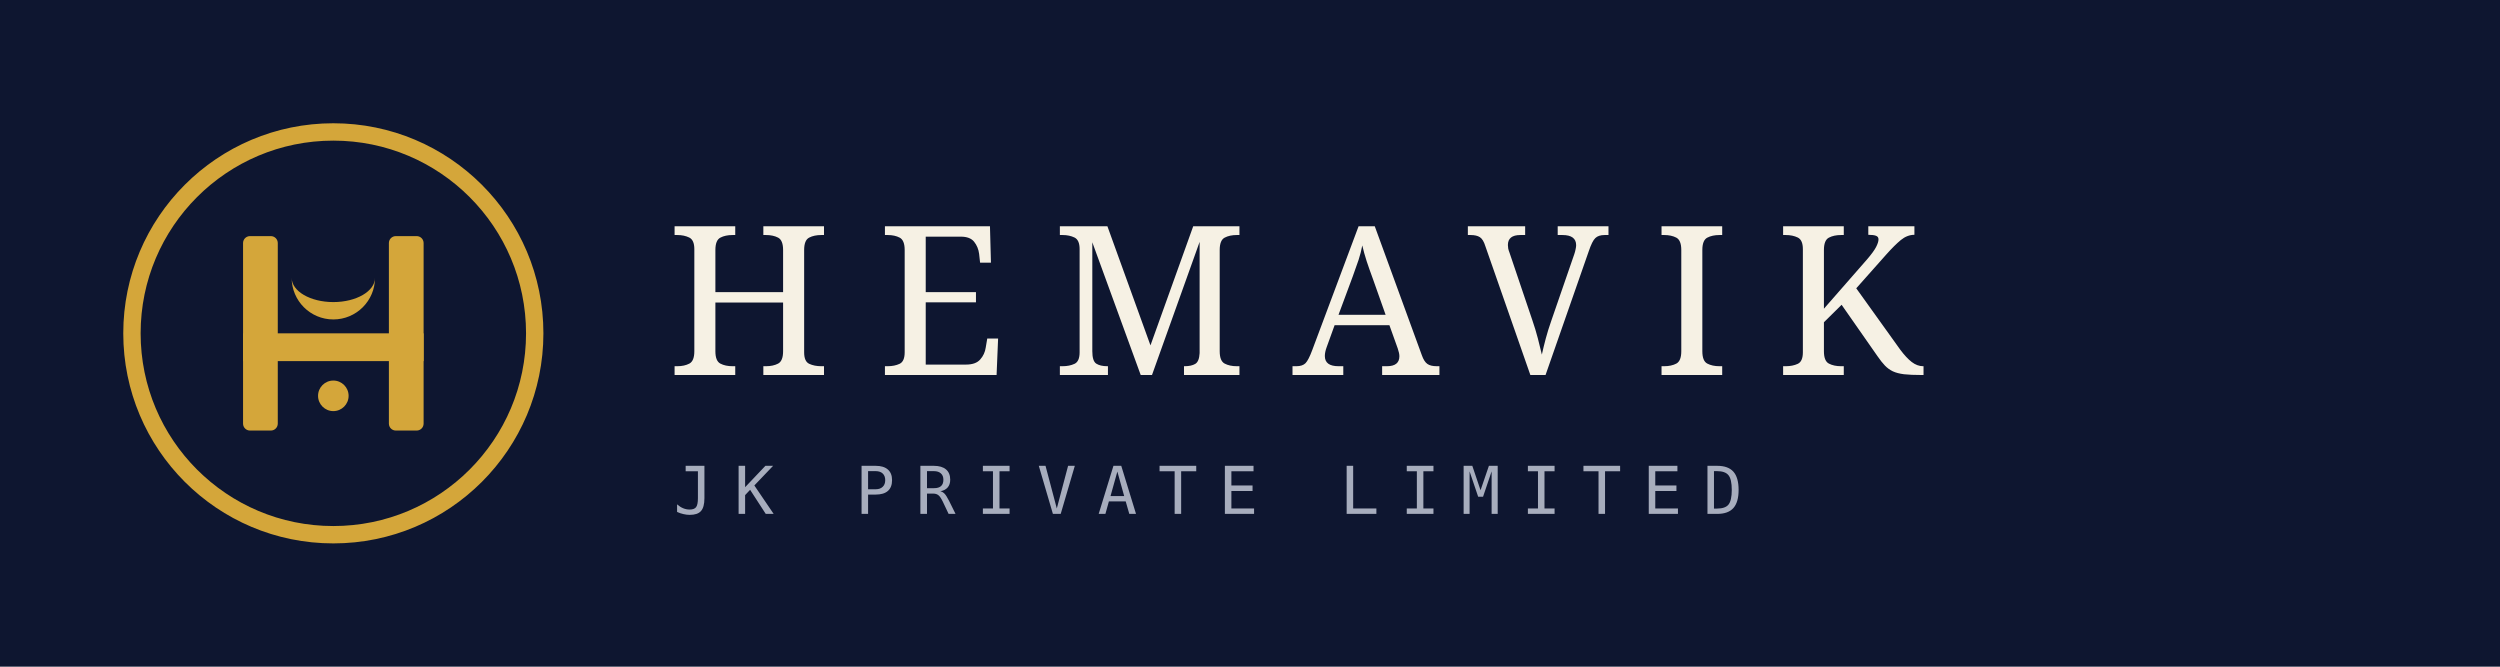
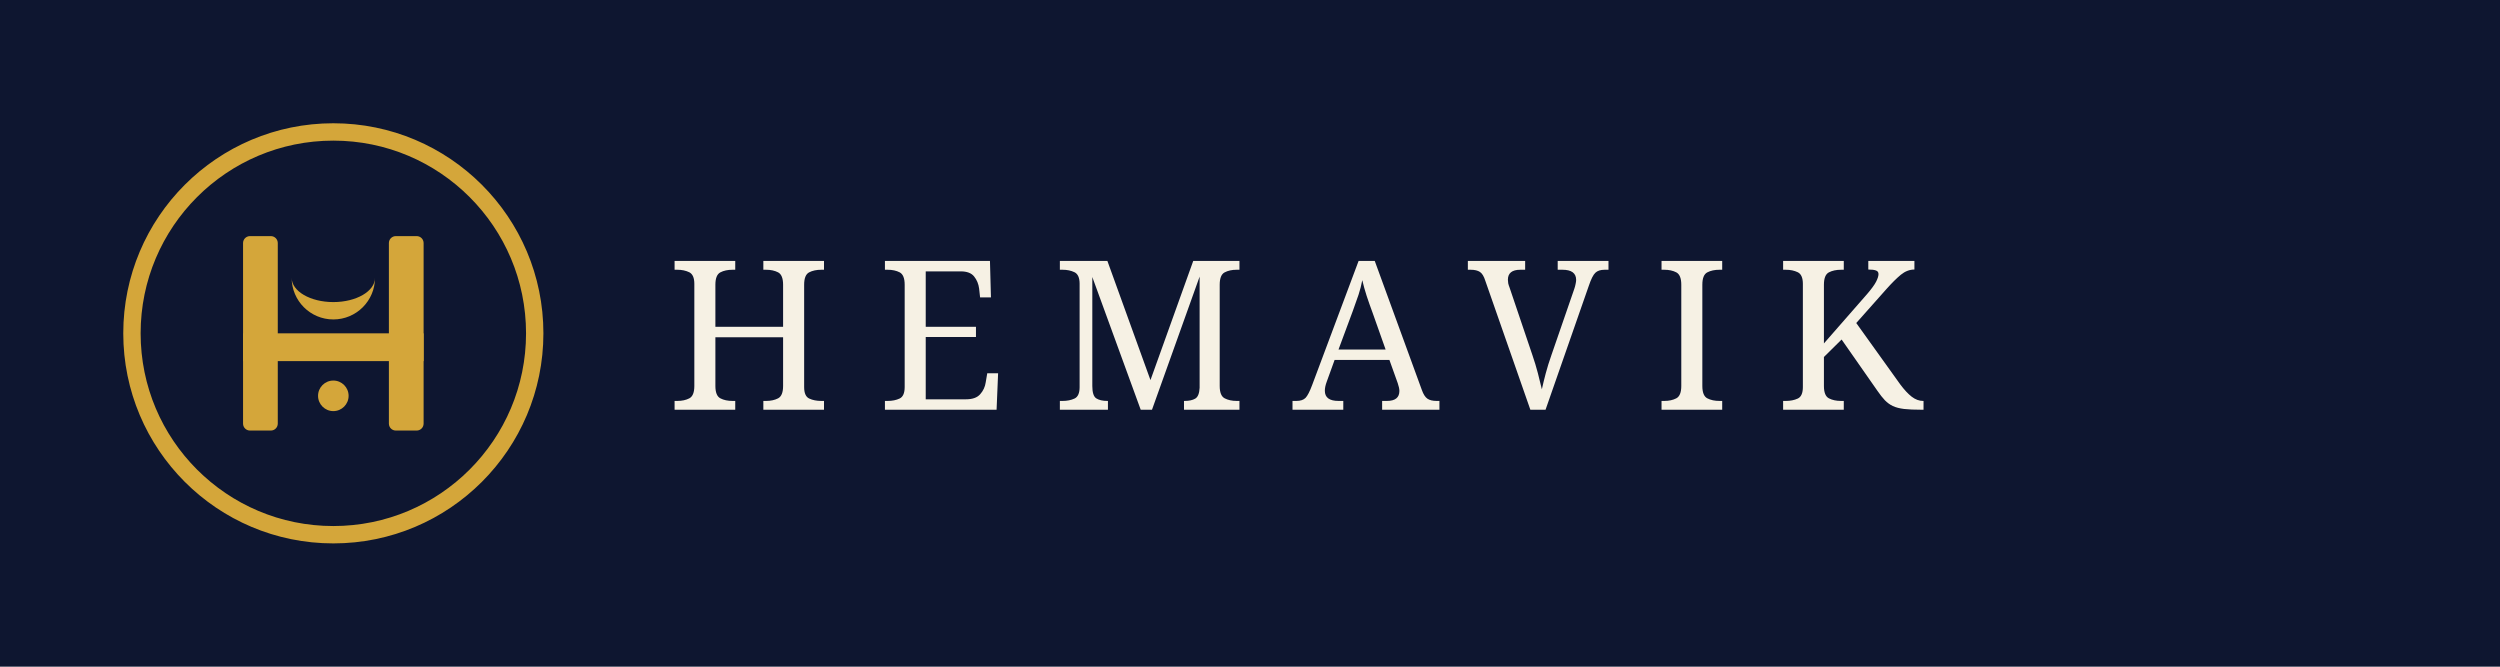
- <svg xmlns="http://www.w3.org/2000/svg" viewBox="0 0 360 96" role="img" aria-label="Hemavik JK Private Limited">
+ <svg xmlns="http://www.w3.org/2000/svg" viewBox="0 0 360 96" role="img" aria-label="Hemavik">
  <rect width="360" height="96" fill="#0E1630" />
  <g transform="translate(16 16)">
    <circle cx="32" cy="32" r="29" fill="none" stroke="#D4A63A" stroke-width="2.5" />
    <rect x="19" y="18" width="5" height="28" rx="1" fill="#D4A63A" />
    <rect x="40" y="18" width="5" height="28" rx="1" fill="#D4A63A" />
    <rect x="19" y="32" width="26" height="4" fill="#D4A63A" />
    <path d="M26 24 A6 6 0 0 0 38 24 A6 3.5 0 0 1 26 24 Z" fill="#D4A63A" />
    <circle cx="32" cy="41" r="2.2" fill="#D4A63A" />
  </g>
-   <text x="96" y="54" font-family="Marcellus, 'Cormorant Garamond', Georgia, serif" font-size="30" letter-spacing="6.5" fill="#F6F1E4">HEMAVIK</text>
-   <text x="97" y="74" font-family="'JetBrains Mono', Menlo, monospace" font-size="9.5" letter-spacing="3" fill="#A7ADBD">JK PRIVATE LIMITED</text>
+   <text x="96" y="59" font-family="Marcellus, 'Cormorant Garamond', Georgia, serif" font-size="30" letter-spacing="6.5" fill="#F6F1E4">HEMAVIK</text>
</svg>
